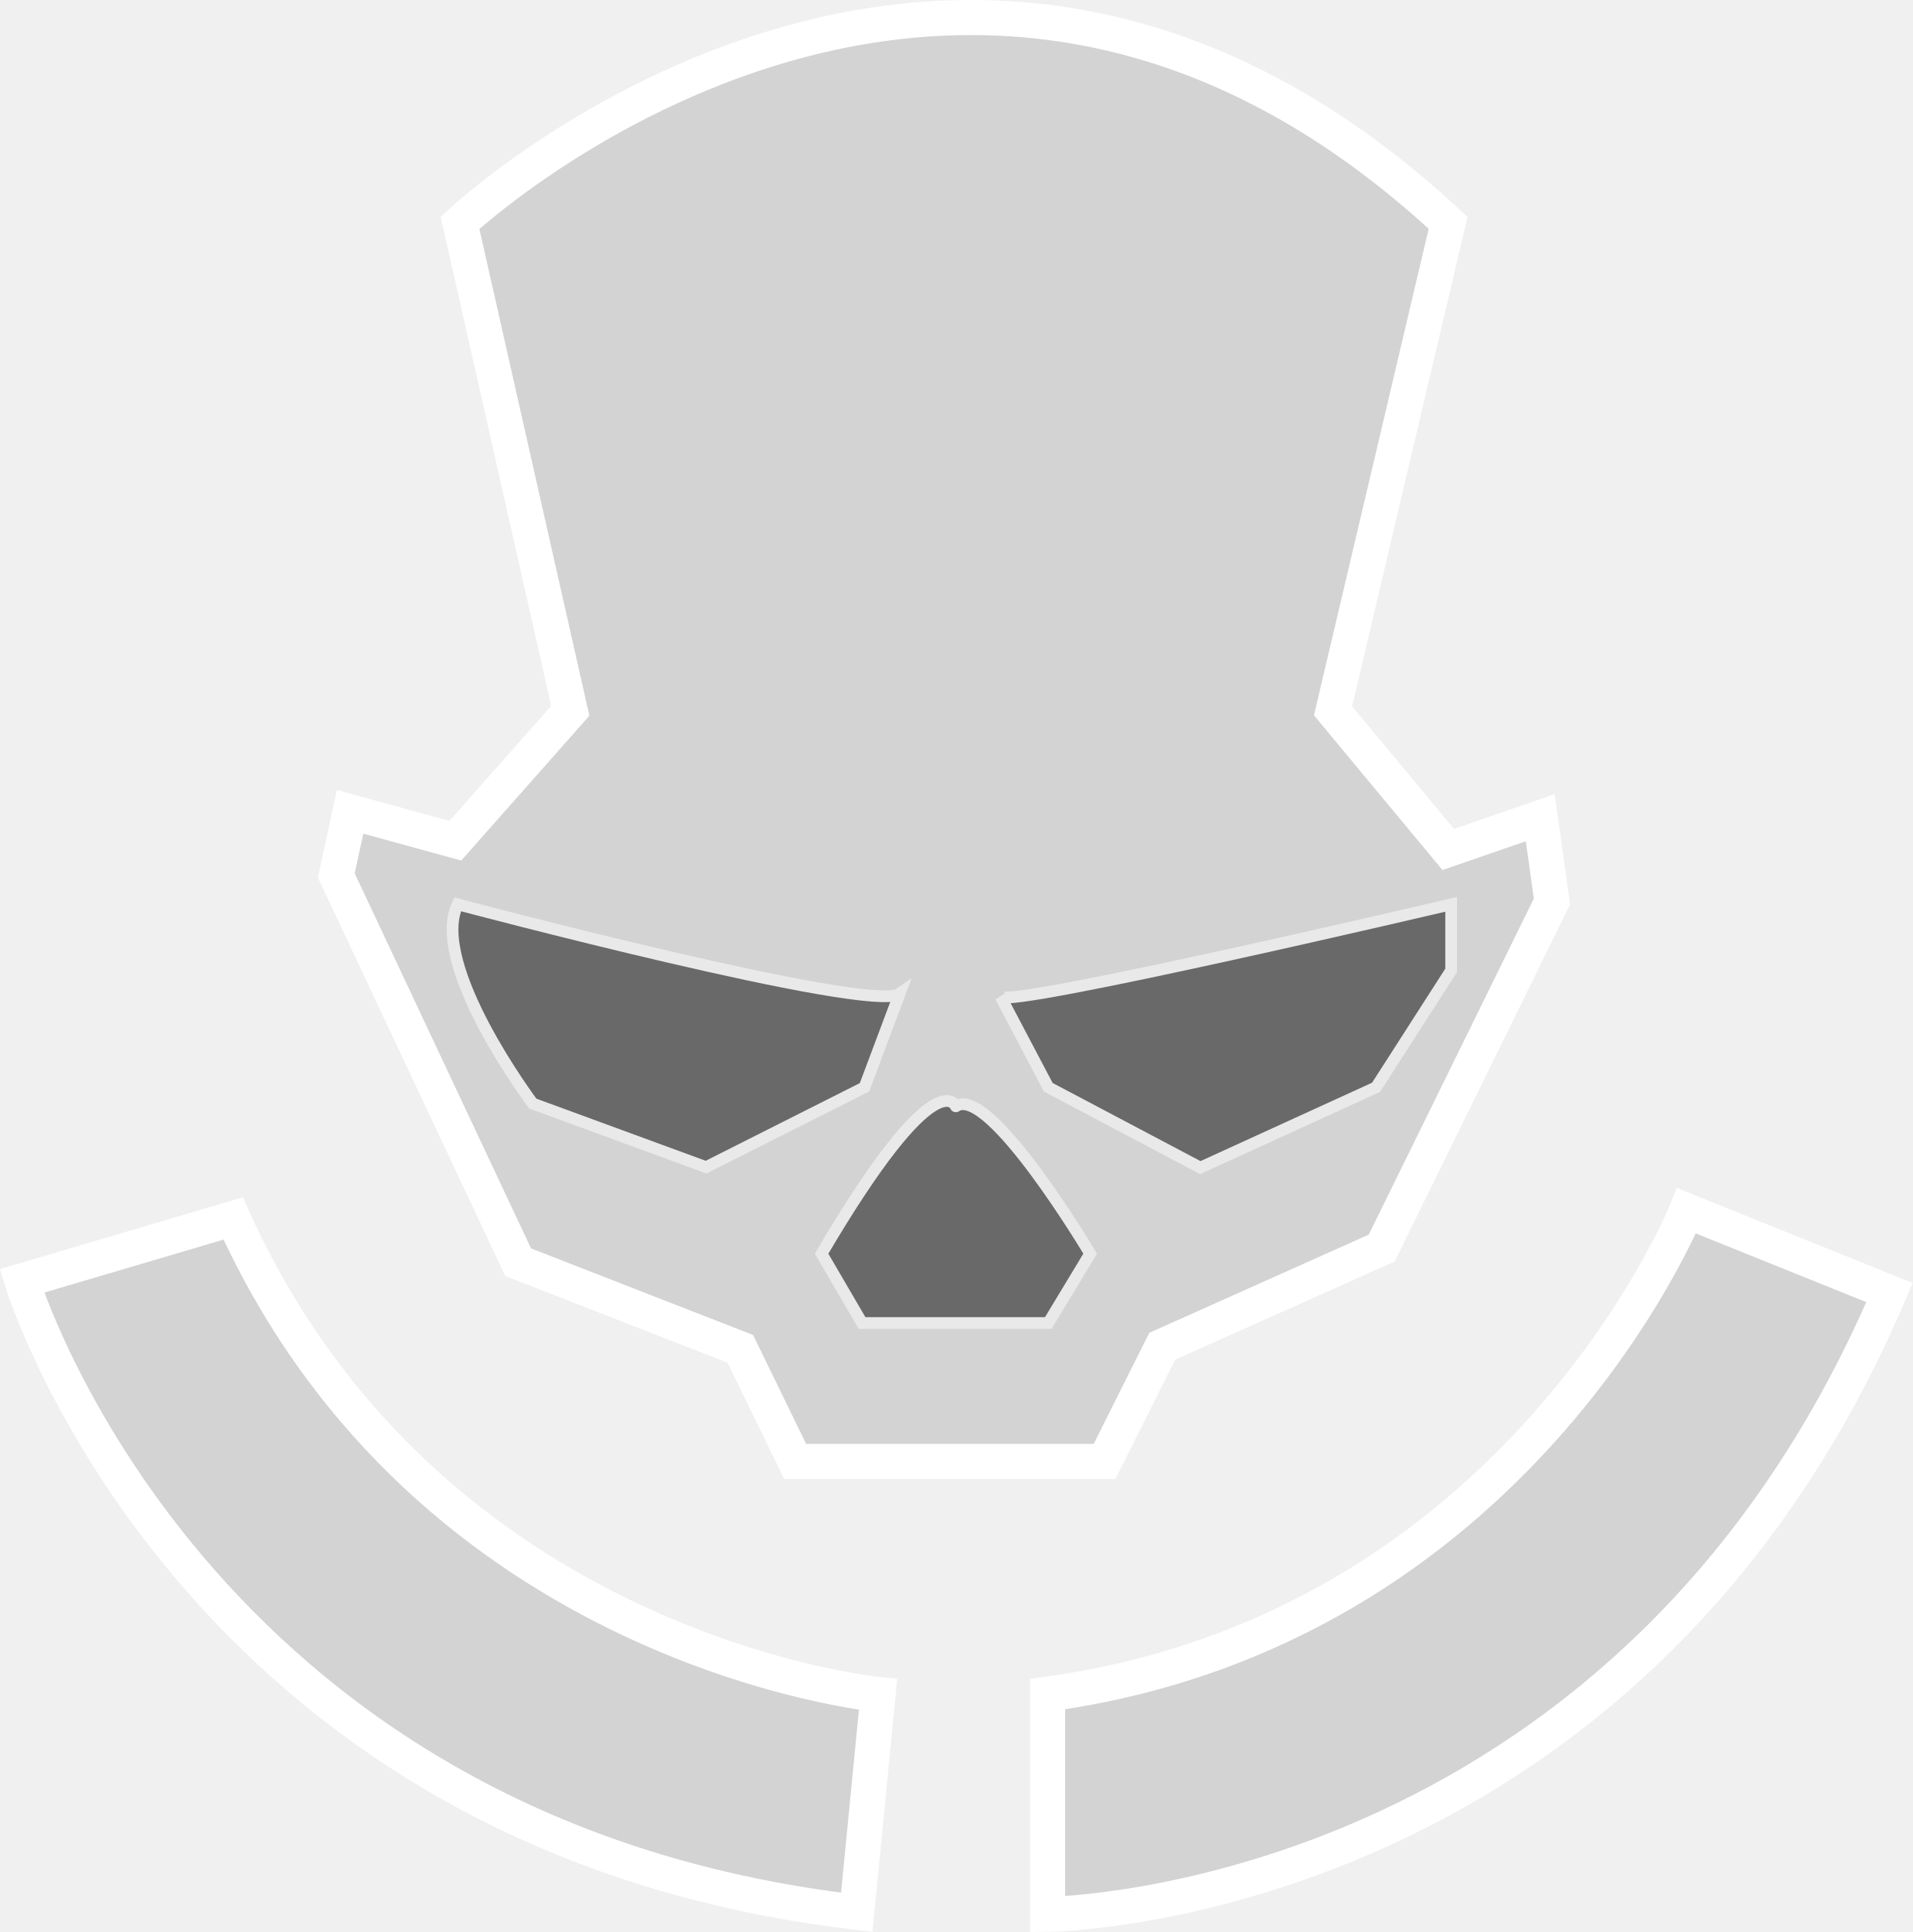
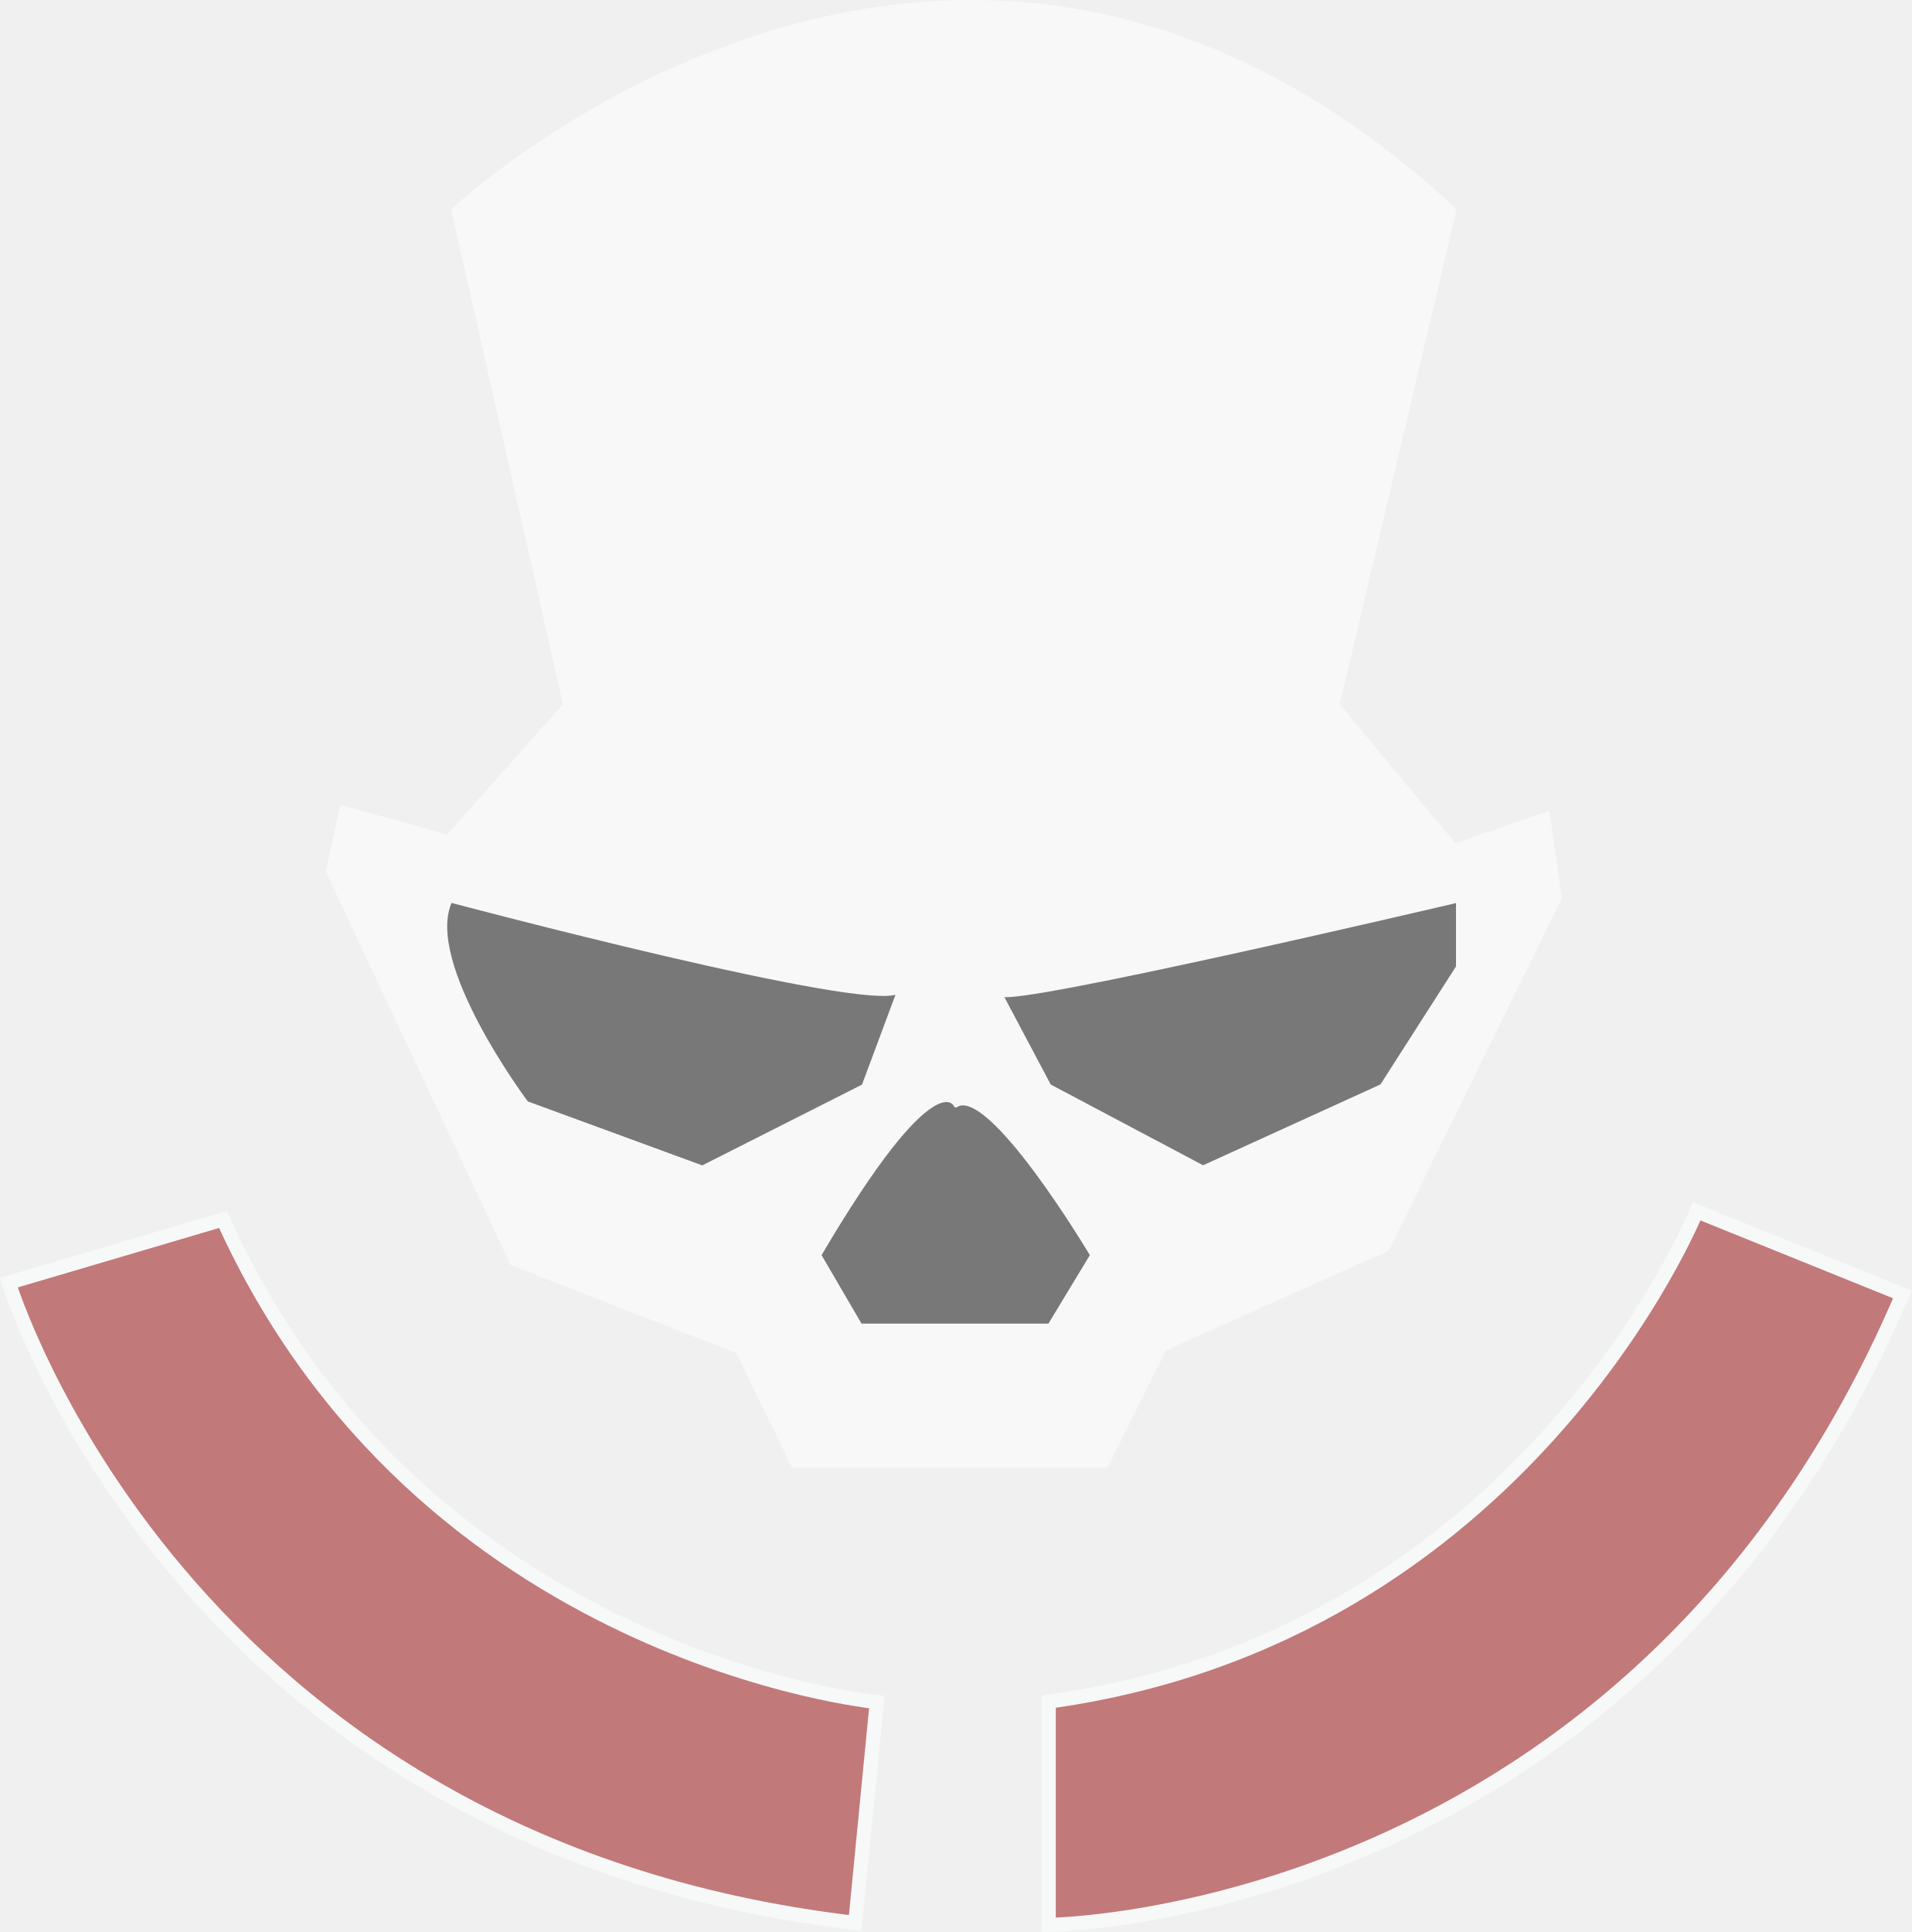
- <svg xmlns="http://www.w3.org/2000/svg" viewBox="0 0 163.59 165.25">
+ <svg xmlns="http://www.w3.org/2000/svg" viewBox="0 0 540.14 545.88">
  <defs>
-     <style>.cls-1{fill:#d3d3d3;stroke-width:3px;}.cls-1,.cls-2{stroke:#fff;stroke-miterlimit:10;}.cls-2{opacity:0.5;}</style>
+     <style>.cls-1{opacity:0.5;}.cls-2{fill:#fff;}.cls-2,.cls-3,.cls-4{stroke:#fdffff;stroke-miterlimit:10;}.cls-4{fill:#920203;stroke-width:4px;}</style>
  </defs>
  <g id="Ebene_2" data-name="Ebene 2">
-     <g id="Music_Search_1" data-name="Music Search #1">
-       <g id="Layer_2" data-name="Layer 2">
+     <g id="Ebene_1-2" data-name="Ebene 1">
+       <g id="Layer_2" data-name="Layer 2" class="cls-1">
        <g id="Layer_1-2" data-name="Layer 1-2">
-           <path class="cls-1" d="M29.94,69.44l9,2.47L48.77,60.8,39.34,19.06s42-39.51,84.5,0L114,60.8l9.85,11.86,7.87-2.72,1,7.17-14.56,29.64-18.77,8.4L94.46,125H68l-4.69-9.63-19-7.41L28.76,74.88Z" />
-           <path class="cls-2" d="M39.14,77.35S74.46,86.74,76.93,85l-3,8L60.38,99.83,45.56,94.39S36.66,82.53,39.14,77.35Z" />
-           <path class="cls-2" d="M124.1,77.35s-37.79,8.89-38.53,7.9L89.65,93l13,6.87L117.68,93l6.42-10Z" />
-           <path class="cls-2" d="M70.26,107.23l3.46,5.93H89.65l3.58-5.93s-8.66-14.57-11.49-12.6C81.74,94.64,80.14,90.44,70.26,107.23Z" />
-           <path class="cls-1" d="M89.59,144.9v18.84s49.48-.37,72-53.18l-17.36-7S129.85,139.36,89.59,144.9Z" />
-           <path class="cls-1" d="M19.94,104.22,1.87,109.56s14.37,47.34,71.4,54l1.82-18.63S36.66,141.26,19.94,104.22Z" />
+           <path class="cls-2" d="M96.49,228.06l30,8.27,33.09-37.22L128,59.31S268.76-73,411,59.31l-33,139.8,33,39.71,26.37-9.1,3.41,24L392,353l-62.87,28.12L312.6,414.18H224.09l-15.72-32.26L144.68,357.1,92.56,246.26Z" />
+           <path class="cls-3" d="M127.31,254.53S245.6,286,253.87,280.18l-9.93,26.64-45.5,23-49.63-18.2S119,271.91,127.31,254.53Z" />
+           <path class="cls-3" d="M411.87,254.53S285.3,284.31,282.82,281L296.5,306.8l43.4,23,50.46-23,21.51-33.59Z" />
+           <path class="cls-3" d="M231.54,354.63l11.58,19.85H296.5l12-19.85s-29-48.81-38.47-42.19C270,312.44,264.62,298.38,231.54,354.63Z" />
+           <path class="cls-4" d="M296.29,480.78v63.09S462,542.63,537.5,365.74l-58.14-23.5S431.12,462.23,296.29,480.78Z" />
+           <path class="cls-4" d="M63,344.55,2.5,362.42S50.62,521,241.64,543.31l6.08-62.41S119,468.61,63,344.55Z" />
        </g>
      </g>
    </g>
  </g>
</svg>
